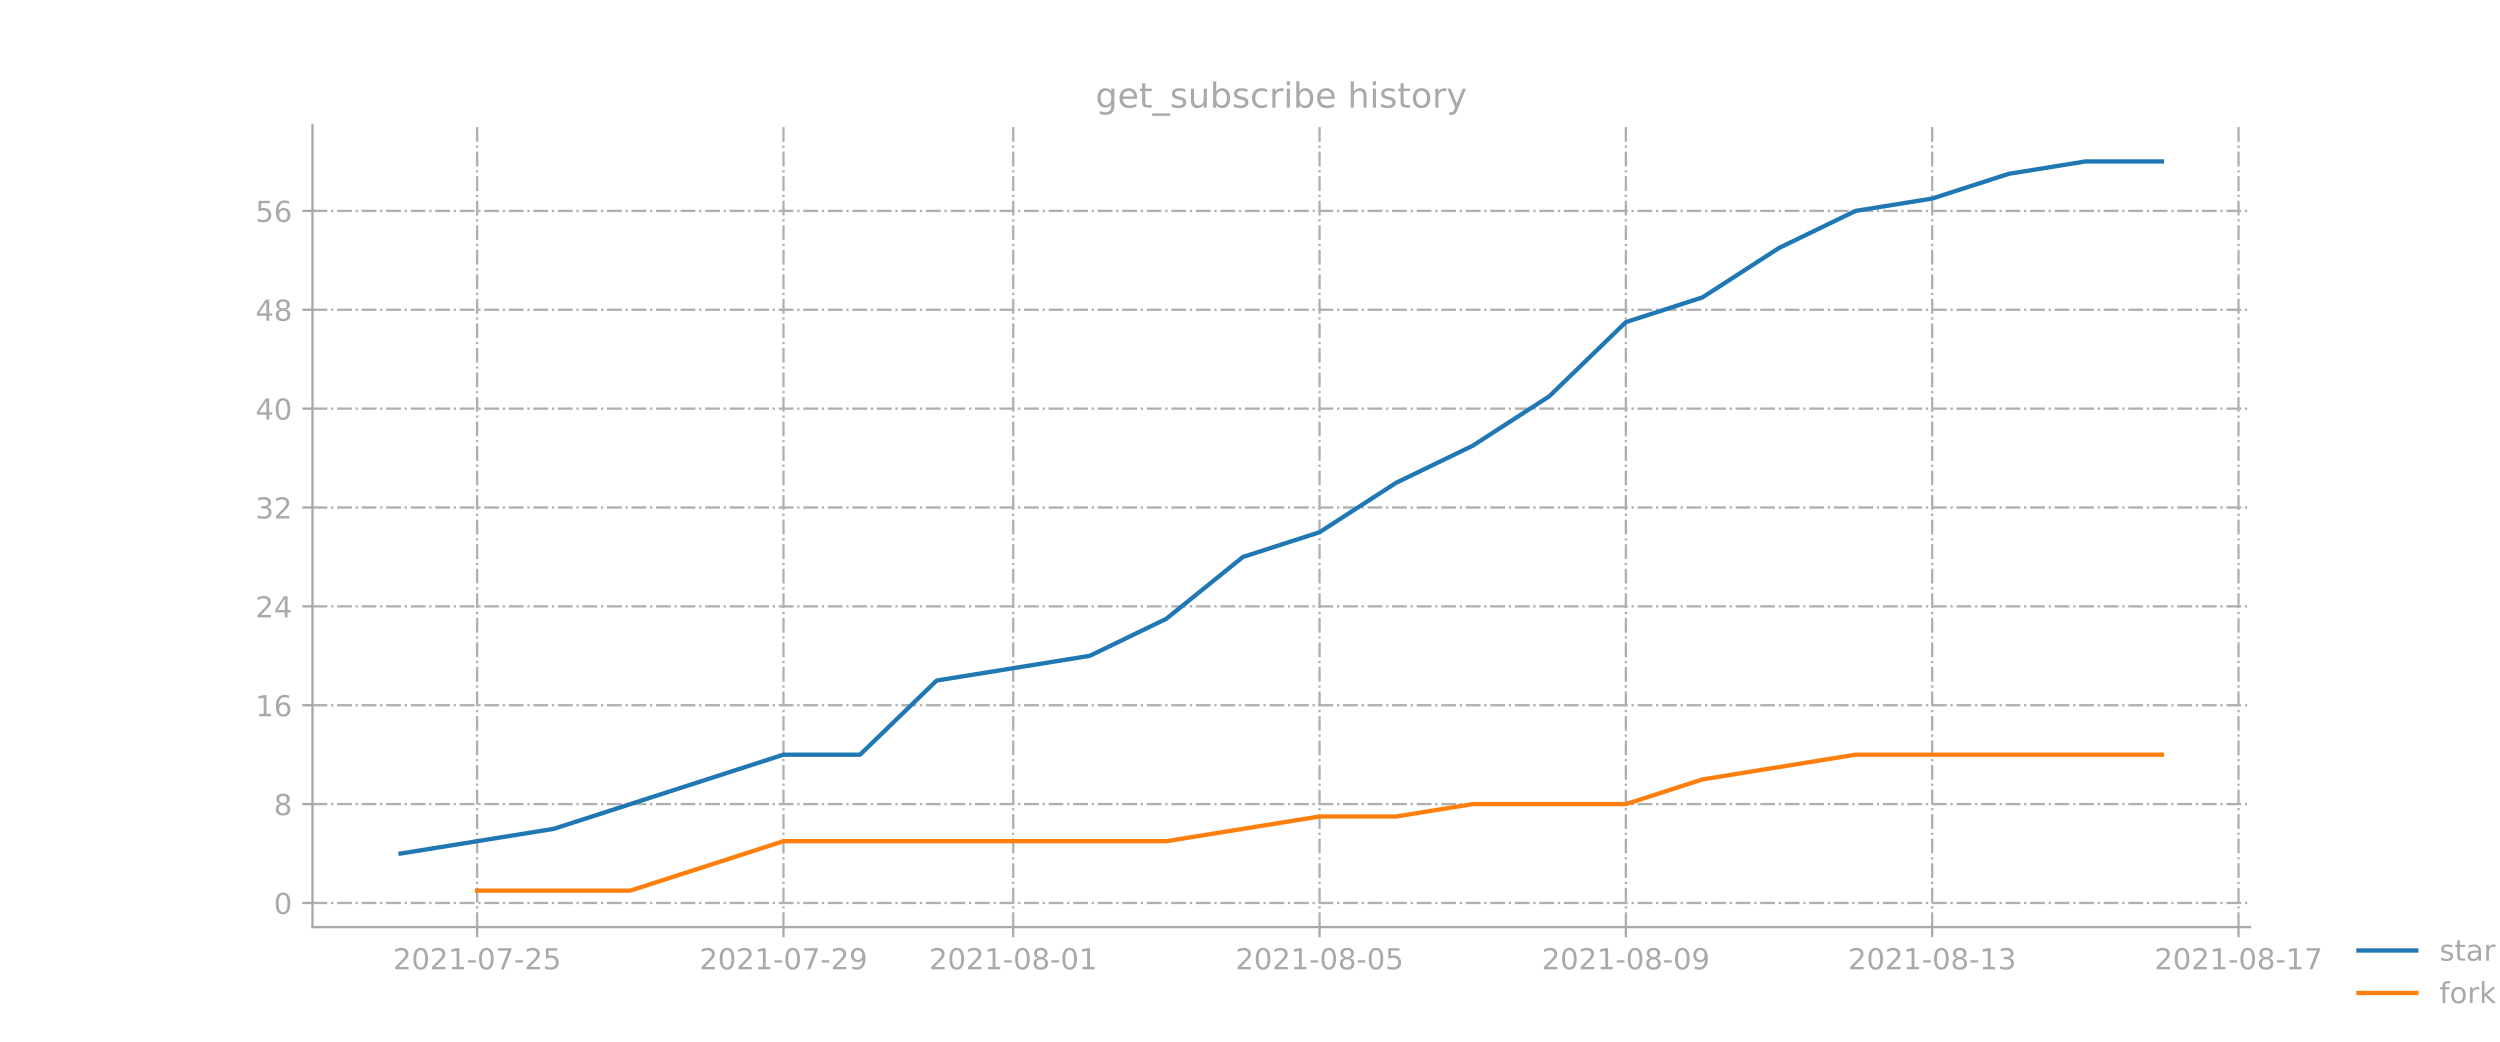
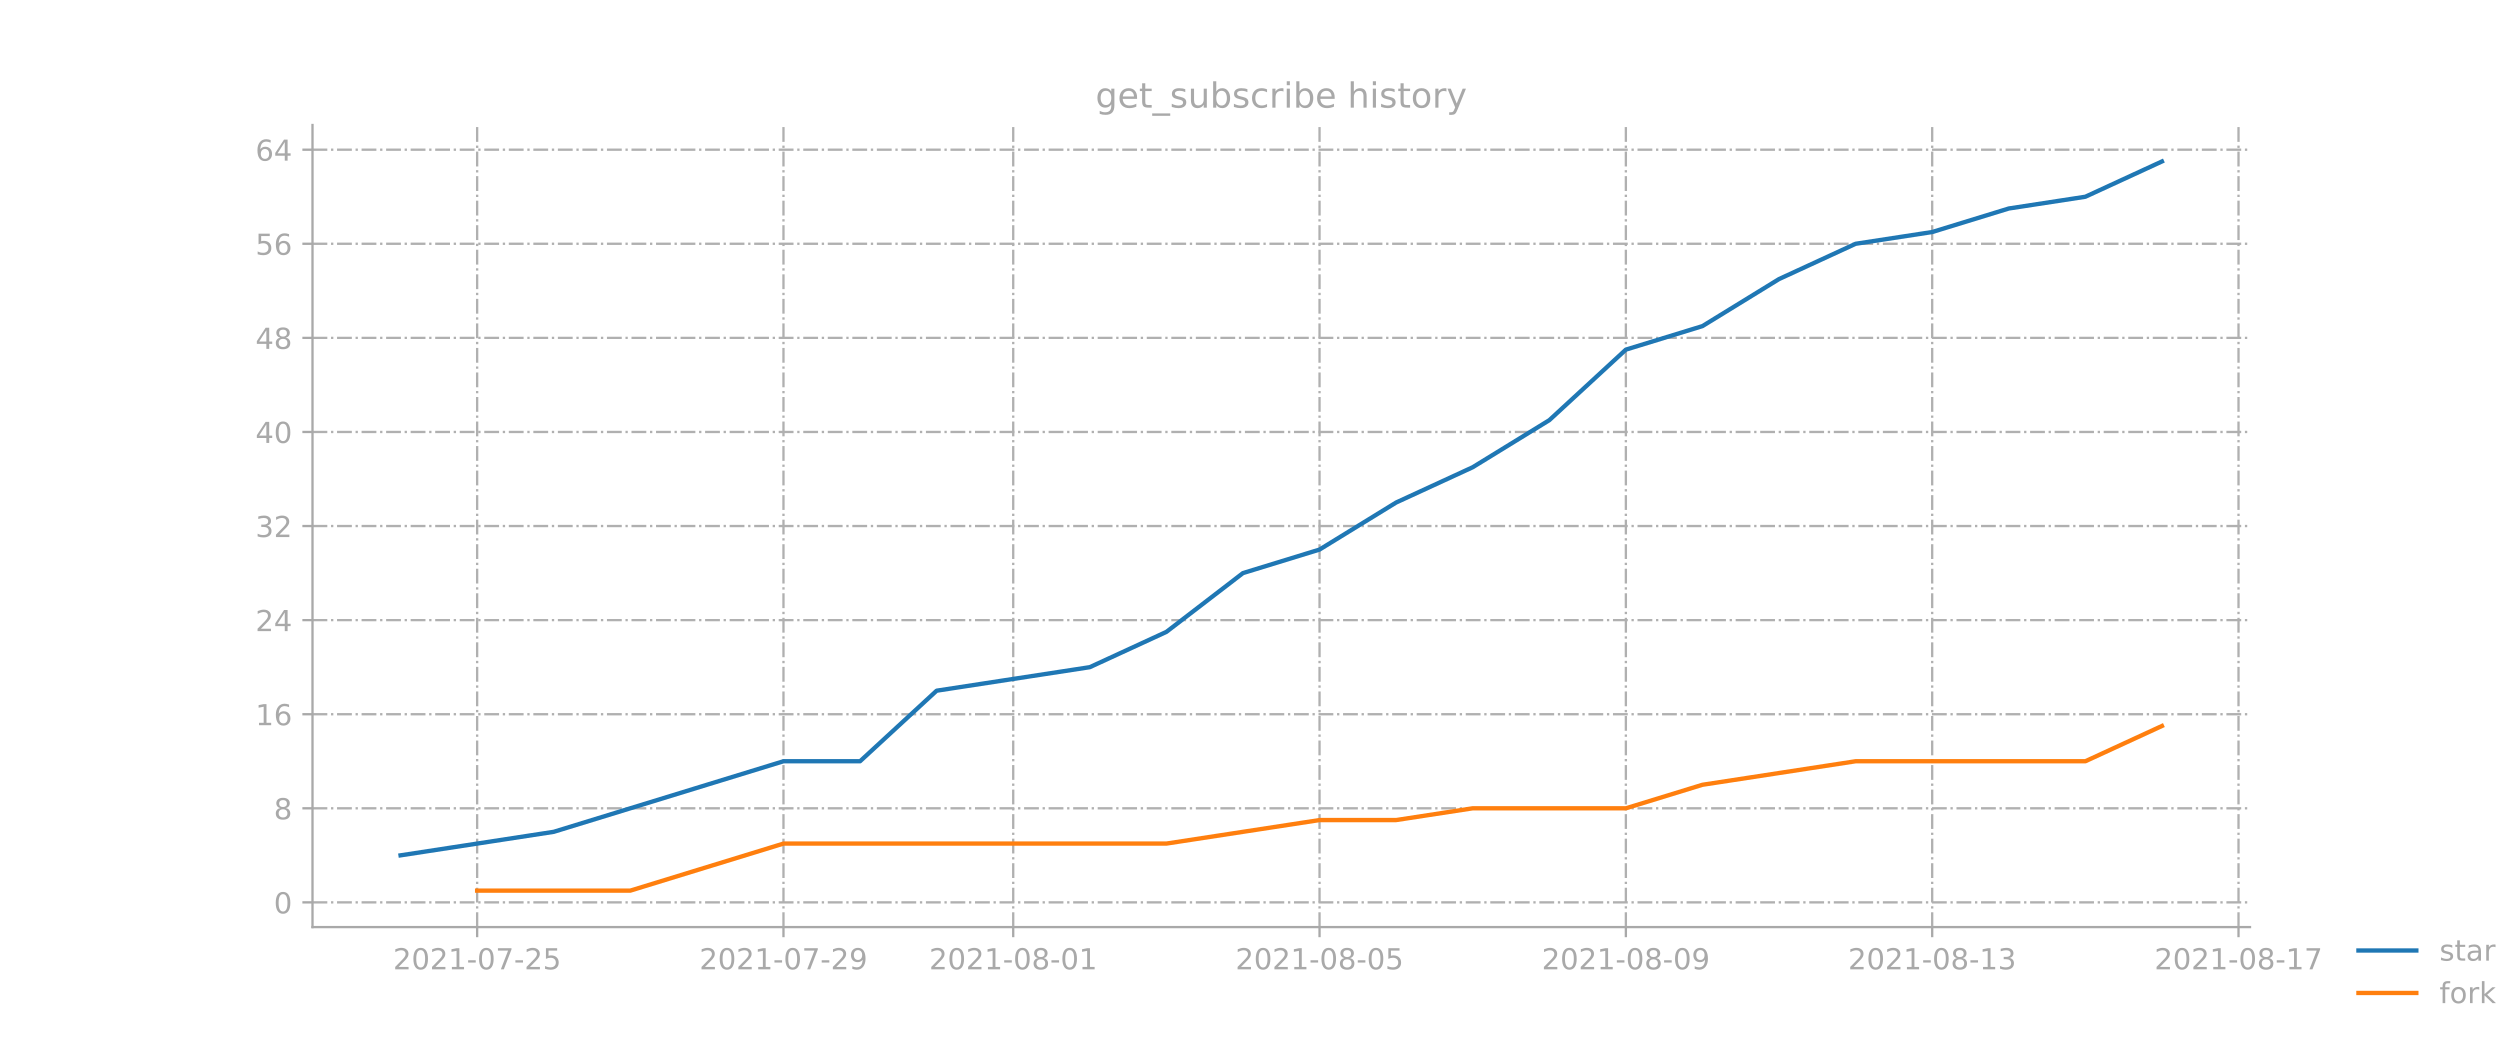
<svg xmlns="http://www.w3.org/2000/svg" xmlns:xlink="http://www.w3.org/1999/xlink" height="360pt" version="1.1" viewBox="0 0 864 360" width="864pt">
  <defs>
    <style type="text/css">*{stroke-linecap:butt;stroke-linejoin:round;}</style>
  </defs>
  <g id="figure_1">
    <g id="patch_1">
      <path d="M 0 360  L 864 360  L 864 0  L 0 0  z " style="fill:none;opacity:0;" />
    </g>
    <g id="axes_1">
      <g id="patch_2">
        <path d="M 108 320.4  L 777.6 320.4  L 777.6 43.2  L 108 43.2  z " style="fill:none;opacity:0;" />
      </g>
      <g id="matplotlib.axis_1">
        <g id="xtick_1">
          <g id="line2d_1">
-             <path clip-path="url(#pa79c4dd6a7)" d="M 164.903 320.4  L 164.903 43.2  " style="fill:none;stroke:#b0b0b0;stroke-dasharray:5.12,1.28,0.8,1.28;stroke-dashoffset:0;stroke-width:0.8;" />
+             <path clip-path="url(#pe5d7fe2339)" d="M 164.903 320.4  L 164.903 43.2  " style="fill:none;stroke:#b0b0b0;stroke-dasharray:5.12,1.28,0.8,1.28;stroke-dashoffset:0;stroke-width:0.8;" />
          </g>
          <g id="line2d_2">
            <defs>
-               <path d="M 0 0  L 0 3.5  " id="md01c7fa34a" style="stroke:#a9a9a9;stroke-width:0.8;" />
+               <path d="M 0 0  L 0 3.5  " id="md3c0aac63c" style="stroke:#a9a9a9;stroke-width:0.8;" />
            </defs>
            <g>
-               <use style="fill:#a9a9a9;stroke:#a9a9a9;stroke-width:0.8;" x="164.903" xlink:href="#md01c7fa34a" y="320.4" />
+               <use style="fill:#a9a9a9;stroke:#a9a9a9;stroke-width:0.8;" x="164.903" xlink:href="#md3c0aac63c" y="320.4" />
            </g>
          </g>
          <g id="text_1">
            <g style="fill:#a9a9a9;" transform="translate(135.845 334.9984)scale(0.1 -0.1)">
              <defs>
                <path d="M 1228 531  L 3431 531  L 3431 0  L 469 0  L 469 531  Q 828 903 1448 1529  Q 2069 2156 2228 2338  Q 2531 2678 2651 2914  Q 2772 3150 2772 3378  Q 2772 3750 2511 3984  Q 2250 4219 1831 4219  Q 1534 4219 1204 4116  Q 875 4013 500 3803  L 500 4441  Q 881 4594 1212 4672  Q 1544 4750 1819 4750  Q 2544 4750 2975 4387  Q 3406 4025 3406 3419  Q 3406 3131 3298 2873  Q 3191 2616 2906 2266  Q 2828 2175 2409 1742  Q 1991 1309 1228 531  z " id="DejaVuSans-32" transform="scale(0.015625)" />
                <path d="M 2034 4250  Q 1547 4250 1301 3770  Q 1056 3291 1056 2328  Q 1056 1369 1301 889  Q 1547 409 2034 409  Q 2525 409 2770 889  Q 3016 1369 3016 2328  Q 3016 3291 2770 3770  Q 2525 4250 2034 4250  z M 2034 4750  Q 2819 4750 3233 4129  Q 3647 3509 3647 2328  Q 3647 1150 3233 529  Q 2819 -91 2034 -91  Q 1250 -91 836 529  Q 422 1150 422 2328  Q 422 3509 836 4129  Q 1250 4750 2034 4750  z " id="DejaVuSans-30" transform="scale(0.015625)" />
                <path d="M 794 531  L 1825 531  L 1825 4091  L 703 3866  L 703 4441  L 1819 4666  L 2450 4666  L 2450 531  L 3481 531  L 3481 0  L 794 0  L 794 531  z " id="DejaVuSans-31" transform="scale(0.015625)" />
                <path d="M 313 2009  L 1997 2009  L 1997 1497  L 313 1497  L 313 2009  z " id="DejaVuSans-2d" transform="scale(0.015625)" />
                <path d="M 525 4666  L 3525 4666  L 3525 4397  L 1831 0  L 1172 0  L 2766 4134  L 525 4134  L 525 4666  z " id="DejaVuSans-37" transform="scale(0.015625)" />
                <path d="M 691 4666  L 3169 4666  L 3169 4134  L 1269 4134  L 1269 2991  Q 1406 3038 1543 3061  Q 1681 3084 1819 3084  Q 2600 3084 3056 2656  Q 3513 2228 3513 1497  Q 3513 744 3044 326  Q 2575 -91 1722 -91  Q 1428 -91 1123 -41  Q 819 9 494 109  L 494 744  Q 775 591 1075 516  Q 1375 441 1709 441  Q 2250 441 2565 725  Q 2881 1009 2881 1497  Q 2881 1984 2565 2268  Q 2250 2553 1709 2553  Q 1456 2553 1204 2497  Q 953 2441 691 2322  L 691 4666  z " id="DejaVuSans-35" transform="scale(0.015625)" />
              </defs>
              <use xlink:href="#DejaVuSans-32" />
              <use x="63.623" xlink:href="#DejaVuSans-30" />
              <use x="127.246" xlink:href="#DejaVuSans-32" />
              <use x="190.869" xlink:href="#DejaVuSans-31" />
              <use x="254.492" xlink:href="#DejaVuSans-2d" />
              <use x="290.576" xlink:href="#DejaVuSans-30" />
              <use x="354.199" xlink:href="#DejaVuSans-37" />
              <use x="417.822" xlink:href="#DejaVuSans-2d" />
              <use x="453.906" xlink:href="#DejaVuSans-32" />
              <use x="517.529" xlink:href="#DejaVuSans-35" />
            </g>
          </g>
        </g>
        <g id="xtick_2">
          <g id="line2d_3">
-             <path clip-path="url(#pa79c4dd6a7)" d="M 270.768 320.4  L 270.768 43.2  " style="fill:none;stroke:#b0b0b0;stroke-dasharray:5.12,1.28,0.8,1.28;stroke-dashoffset:0;stroke-width:0.8;" />
+             <path clip-path="url(#pe5d7fe2339)" d="M 270.768 320.4  L 270.768 43.2  " style="fill:none;stroke:#b0b0b0;stroke-dasharray:5.12,1.28,0.8,1.28;stroke-dashoffset:0;stroke-width:0.8;" />
          </g>
          <g id="line2d_4">
            <g>
-               <use style="fill:#a9a9a9;stroke:#a9a9a9;stroke-width:0.8;" x="270.768" xlink:href="#md01c7fa34a" y="320.4" />
+               <use style="fill:#a9a9a9;stroke:#a9a9a9;stroke-width:0.8;" x="270.768" xlink:href="#md3c0aac63c" y="320.4" />
            </g>
          </g>
          <g id="text_2">
            <g style="fill:#a9a9a9;" transform="translate(241.7106 334.9984)scale(0.1 -0.1)">
              <defs>
                <path d="M 703 97  L 703 672  Q 941 559 1184 500  Q 1428 441 1663 441  Q 2288 441 2617 861  Q 2947 1281 2994 2138  Q 2813 1869 2534 1725  Q 2256 1581 1919 1581  Q 1219 1581 811 2004  Q 403 2428 403 3163  Q 403 3881 828 4315  Q 1253 4750 1959 4750  Q 2769 4750 3195 4129  Q 3622 3509 3622 2328  Q 3622 1225 3098 567  Q 2575 -91 1691 -91  Q 1453 -91 1209 -44  Q 966 3 703 97  z M 1959 2075  Q 2384 2075 2632 2365  Q 2881 2656 2881 3163  Q 2881 3666 2632 3958  Q 2384 4250 1959 4250  Q 1534 4250 1286 3958  Q 1038 3666 1038 3163  Q 1038 2656 1286 2365  Q 1534 2075 1959 2075  z " id="DejaVuSans-39" transform="scale(0.015625)" />
              </defs>
              <use xlink:href="#DejaVuSans-32" />
              <use x="63.623" xlink:href="#DejaVuSans-30" />
              <use x="127.246" xlink:href="#DejaVuSans-32" />
              <use x="190.869" xlink:href="#DejaVuSans-31" />
              <use x="254.492" xlink:href="#DejaVuSans-2d" />
              <use x="290.576" xlink:href="#DejaVuSans-30" />
              <use x="354.199" xlink:href="#DejaVuSans-37" />
              <use x="417.822" xlink:href="#DejaVuSans-2d" />
              <use x="453.906" xlink:href="#DejaVuSans-32" />
              <use x="517.529" xlink:href="#DejaVuSans-39" />
            </g>
          </g>
        </g>
        <g id="xtick_3">
          <g id="line2d_5">
-             <path clip-path="url(#pa79c4dd6a7)" d="M 350.168 320.4  L 350.168 43.2  " style="fill:none;stroke:#b0b0b0;stroke-dasharray:5.12,1.28,0.8,1.28;stroke-dashoffset:0;stroke-width:0.8;" />
+             <path clip-path="url(#pe5d7fe2339)" d="M 350.168 320.4  L 350.168 43.2  " style="fill:none;stroke:#b0b0b0;stroke-dasharray:5.12,1.28,0.8,1.28;stroke-dashoffset:0;stroke-width:0.8;" />
          </g>
          <g id="line2d_6">
            <g>
-               <use style="fill:#a9a9a9;stroke:#a9a9a9;stroke-width:0.8;" x="350.168" xlink:href="#md01c7fa34a" y="320.4" />
+               <use style="fill:#a9a9a9;stroke:#a9a9a9;stroke-width:0.8;" x="350.168" xlink:href="#md3c0aac63c" y="320.4" />
            </g>
          </g>
          <g id="text_3">
            <g style="fill:#a9a9a9;" transform="translate(321.1098 334.9984)scale(0.1 -0.1)">
              <defs>
                <path d="M 2034 2216  Q 1584 2216 1326 1975  Q 1069 1734 1069 1313  Q 1069 891 1326 650  Q 1584 409 2034 409  Q 2484 409 2743 651  Q 3003 894 3003 1313  Q 3003 1734 2745 1975  Q 2488 2216 2034 2216  z M 1403 2484  Q 997 2584 770 2862  Q 544 3141 544 3541  Q 544 4100 942 4425  Q 1341 4750 2034 4750  Q 2731 4750 3128 4425  Q 3525 4100 3525 3541  Q 3525 3141 3298 2862  Q 3072 2584 2669 2484  Q 3125 2378 3379 2068  Q 3634 1759 3634 1313  Q 3634 634 3220 271  Q 2806 -91 2034 -91  Q 1263 -91 848 271  Q 434 634 434 1313  Q 434 1759 690 2068  Q 947 2378 1403 2484  z M 1172 3481  Q 1172 3119 1398 2916  Q 1625 2713 2034 2713  Q 2441 2713 2670 2916  Q 2900 3119 2900 3481  Q 2900 3844 2670 4047  Q 2441 4250 2034 4250  Q 1625 4250 1398 4047  Q 1172 3844 1172 3481  z " id="DejaVuSans-38" transform="scale(0.015625)" />
              </defs>
              <use xlink:href="#DejaVuSans-32" />
              <use x="63.623" xlink:href="#DejaVuSans-30" />
              <use x="127.246" xlink:href="#DejaVuSans-32" />
              <use x="190.869" xlink:href="#DejaVuSans-31" />
              <use x="254.492" xlink:href="#DejaVuSans-2d" />
              <use x="290.576" xlink:href="#DejaVuSans-30" />
              <use x="354.199" xlink:href="#DejaVuSans-38" />
              <use x="417.822" xlink:href="#DejaVuSans-2d" />
              <use x="453.906" xlink:href="#DejaVuSans-30" />
              <use x="517.529" xlink:href="#DejaVuSans-31" />
            </g>
          </g>
        </g>
        <g id="xtick_4">
          <g id="line2d_7">
-             <path clip-path="url(#pa79c4dd6a7)" d="M 456.033 320.4  L 456.033 43.2  " style="fill:none;stroke:#b0b0b0;stroke-dasharray:5.12,1.28,0.8,1.28;stroke-dashoffset:0;stroke-width:0.8;" />
+             <path clip-path="url(#pe5d7fe2339)" d="M 456.033 320.4  L 456.033 43.2  " style="fill:none;stroke:#b0b0b0;stroke-dasharray:5.12,1.28,0.8,1.28;stroke-dashoffset:0;stroke-width:0.8;" />
          </g>
          <g id="line2d_8">
            <g>
-               <use style="fill:#a9a9a9;stroke:#a9a9a9;stroke-width:0.8;" x="456.033" xlink:href="#md01c7fa34a" y="320.4" />
+               <use style="fill:#a9a9a9;stroke:#a9a9a9;stroke-width:0.8;" x="456.033" xlink:href="#md3c0aac63c" y="320.4" />
            </g>
          </g>
          <g id="text_4">
            <g style="fill:#a9a9a9;" transform="translate(426.9754 334.9984)scale(0.1 -0.1)">
              <use xlink:href="#DejaVuSans-32" />
              <use x="63.623" xlink:href="#DejaVuSans-30" />
              <use x="127.246" xlink:href="#DejaVuSans-32" />
              <use x="190.869" xlink:href="#DejaVuSans-31" />
              <use x="254.492" xlink:href="#DejaVuSans-2d" />
              <use x="290.576" xlink:href="#DejaVuSans-30" />
              <use x="354.199" xlink:href="#DejaVuSans-38" />
              <use x="417.822" xlink:href="#DejaVuSans-2d" />
              <use x="453.906" xlink:href="#DejaVuSans-30" />
              <use x="517.529" xlink:href="#DejaVuSans-35" />
            </g>
          </g>
        </g>
        <g id="xtick_5">
          <g id="line2d_9">
-             <path clip-path="url(#pa79c4dd6a7)" d="M 561.899 320.4  L 561.899 43.2  " style="fill:none;stroke:#b0b0b0;stroke-dasharray:5.12,1.28,0.8,1.28;stroke-dashoffset:0;stroke-width:0.8;" />
+             <path clip-path="url(#pe5d7fe2339)" d="M 561.899 320.4  L 561.899 43.2  " style="fill:none;stroke:#b0b0b0;stroke-dasharray:5.12,1.28,0.8,1.28;stroke-dashoffset:0;stroke-width:0.8;" />
          </g>
          <g id="line2d_10">
            <g>
-               <use style="fill:#a9a9a9;stroke:#a9a9a9;stroke-width:0.8;" x="561.899" xlink:href="#md01c7fa34a" y="320.4" />
+               <use style="fill:#a9a9a9;stroke:#a9a9a9;stroke-width:0.8;" x="561.899" xlink:href="#md3c0aac63c" y="320.4" />
            </g>
          </g>
          <g id="text_5">
            <g style="fill:#a9a9a9;" transform="translate(532.841 334.9984)scale(0.1 -0.1)">
              <use xlink:href="#DejaVuSans-32" />
              <use x="63.623" xlink:href="#DejaVuSans-30" />
              <use x="127.246" xlink:href="#DejaVuSans-32" />
              <use x="190.869" xlink:href="#DejaVuSans-31" />
              <use x="254.492" xlink:href="#DejaVuSans-2d" />
              <use x="290.576" xlink:href="#DejaVuSans-30" />
              <use x="354.199" xlink:href="#DejaVuSans-38" />
              <use x="417.822" xlink:href="#DejaVuSans-2d" />
              <use x="453.906" xlink:href="#DejaVuSans-30" />
              <use x="517.529" xlink:href="#DejaVuSans-39" />
            </g>
          </g>
        </g>
        <g id="xtick_6">
          <g id="line2d_11">
-             <path clip-path="url(#pa79c4dd6a7)" d="M 667.764 320.4  L 667.764 43.2  " style="fill:none;stroke:#b0b0b0;stroke-dasharray:5.12,1.28,0.8,1.28;stroke-dashoffset:0;stroke-width:0.8;" />
+             <path clip-path="url(#pe5d7fe2339)" d="M 667.764 320.4  L 667.764 43.2  " style="fill:none;stroke:#b0b0b0;stroke-dasharray:5.12,1.28,0.8,1.28;stroke-dashoffset:0;stroke-width:0.8;" />
          </g>
          <g id="line2d_12">
            <g>
-               <use style="fill:#a9a9a9;stroke:#a9a9a9;stroke-width:0.8;" x="667.764" xlink:href="#md01c7fa34a" y="320.4" />
+               <use style="fill:#a9a9a9;stroke:#a9a9a9;stroke-width:0.8;" x="667.764" xlink:href="#md3c0aac63c" y="320.4" />
            </g>
          </g>
          <g id="text_6">
            <g style="fill:#a9a9a9;" transform="translate(638.7066 334.9984)scale(0.1 -0.1)">
              <defs>
                <path d="M 2597 2516  Q 3050 2419 3304 2112  Q 3559 1806 3559 1356  Q 3559 666 3084 287  Q 2609 -91 1734 -91  Q 1441 -91 1130 -33  Q 819 25 488 141  L 488 750  Q 750 597 1062 519  Q 1375 441 1716 441  Q 2309 441 2620 675  Q 2931 909 2931 1356  Q 2931 1769 2642 2001  Q 2353 2234 1838 2234  L 1294 2234  L 1294 2753  L 1863 2753  Q 2328 2753 2575 2939  Q 2822 3125 2822 3475  Q 2822 3834 2567 4026  Q 2313 4219 1838 4219  Q 1578 4219 1281 4162  Q 984 4106 628 3988  L 628 4550  Q 988 4650 1302 4700  Q 1616 4750 1894 4750  Q 2613 4750 3031 4423  Q 3450 4097 3450 3541  Q 3450 3153 3228 2886  Q 3006 2619 2597 2516  z " id="DejaVuSans-33" transform="scale(0.015625)" />
              </defs>
              <use xlink:href="#DejaVuSans-32" />
              <use x="63.623" xlink:href="#DejaVuSans-30" />
              <use x="127.246" xlink:href="#DejaVuSans-32" />
              <use x="190.869" xlink:href="#DejaVuSans-31" />
              <use x="254.492" xlink:href="#DejaVuSans-2d" />
              <use x="290.576" xlink:href="#DejaVuSans-30" />
              <use x="354.199" xlink:href="#DejaVuSans-38" />
              <use x="417.822" xlink:href="#DejaVuSans-2d" />
              <use x="453.906" xlink:href="#DejaVuSans-31" />
              <use x="517.529" xlink:href="#DejaVuSans-33" />
            </g>
          </g>
        </g>
        <g id="xtick_7">
          <g id="line2d_13">
-             <path clip-path="url(#pa79c4dd6a7)" d="M 773.63 320.4  L 773.63 43.2  " style="fill:none;stroke:#b0b0b0;stroke-dasharray:5.12,1.28,0.8,1.28;stroke-dashoffset:0;stroke-width:0.8;" />
+             <path clip-path="url(#pe5d7fe2339)" d="M 773.63 320.4  L 773.63 43.2  " style="fill:none;stroke:#b0b0b0;stroke-dasharray:5.12,1.28,0.8,1.28;stroke-dashoffset:0;stroke-width:0.8;" />
          </g>
          <g id="line2d_14">
            <g>
-               <use style="fill:#a9a9a9;stroke:#a9a9a9;stroke-width:0.8;" x="773.63" xlink:href="#md01c7fa34a" y="320.4" />
+               <use style="fill:#a9a9a9;stroke:#a9a9a9;stroke-width:0.8;" x="773.63" xlink:href="#md3c0aac63c" y="320.4" />
            </g>
          </g>
          <g id="text_7">
            <g style="fill:#a9a9a9;" transform="translate(744.5722 334.9984)scale(0.1 -0.1)">
              <use xlink:href="#DejaVuSans-32" />
              <use x="63.623" xlink:href="#DejaVuSans-30" />
              <use x="127.246" xlink:href="#DejaVuSans-32" />
              <use x="190.869" xlink:href="#DejaVuSans-31" />
              <use x="254.492" xlink:href="#DejaVuSans-2d" />
              <use x="290.576" xlink:href="#DejaVuSans-30" />
              <use x="354.199" xlink:href="#DejaVuSans-38" />
              <use x="417.822" xlink:href="#DejaVuSans-2d" />
              <use x="453.906" xlink:href="#DejaVuSans-31" />
              <use x="517.529" xlink:href="#DejaVuSans-37" />
            </g>
          </g>
        </g>
      </g>
      <g id="matplotlib.axis_2">
        <g id="ytick_1">
          <g id="line2d_15">
-             <path clip-path="url(#pa79c4dd6a7)" d="M 108 312.071  L 777.6 312.071  " style="fill:none;stroke:#b0b0b0;stroke-dasharray:5.12,1.28,0.8,1.28;stroke-dashoffset:0;stroke-width:0.8;" />
+             <path clip-path="url(#pe5d7fe2339)" d="M 108 311.865  L 777.6 311.865  " style="fill:none;stroke:#b0b0b0;stroke-dasharray:5.12,1.28,0.8,1.28;stroke-dashoffset:0;stroke-width:0.8;" />
          </g>
          <g id="line2d_16">
            <defs>
-               <path d="M 0 0  L -3.5 0  " id="ma664d4d076" style="stroke:#a9a9a9;stroke-width:0.8;" />
+               <path d="M 0 0  L -3.5 0  " id="m88fec91948" style="stroke:#a9a9a9;stroke-width:0.8;" />
            </defs>
            <g>
-               <use style="fill:#a9a9a9;stroke:#a9a9a9;stroke-width:0.8;" x="108" xlink:href="#ma664d4d076" y="312.071" />
+               <use style="fill:#a9a9a9;stroke:#a9a9a9;stroke-width:0.8;" x="108" xlink:href="#m88fec91948" y="311.865" />
            </g>
          </g>
          <g id="text_8">
-             <g style="fill:#a9a9a9;" transform="translate(94.6375 315.8704)scale(0.1 -0.1)">
+             <g style="fill:#a9a9a9;" transform="translate(94.6375 315.6637)scale(0.1 -0.1)">
              <use xlink:href="#DejaVuSans-30" />
            </g>
          </g>
        </g>
        <g id="ytick_2">
          <g id="line2d_17">
-             <path clip-path="url(#pa79c4dd6a7)" d="M 108 277.902  L 777.6 277.902  " style="fill:none;stroke:#b0b0b0;stroke-dasharray:5.12,1.28,0.8,1.28;stroke-dashoffset:0;stroke-width:0.8;" />
+             <path clip-path="url(#pe5d7fe2339)" d="M 108 279.348  L 777.6 279.348  " style="fill:none;stroke:#b0b0b0;stroke-dasharray:5.12,1.28,0.8,1.28;stroke-dashoffset:0;stroke-width:0.8;" />
          </g>
          <g id="line2d_18">
            <g>
-               <use style="fill:#a9a9a9;stroke:#a9a9a9;stroke-width:0.8;" x="108" xlink:href="#ma664d4d076" y="277.902" />
+               <use style="fill:#a9a9a9;stroke:#a9a9a9;stroke-width:0.8;" x="108" xlink:href="#m88fec91948" y="279.348" />
            </g>
          </g>
          <g id="text_9">
-             <g style="fill:#a9a9a9;" transform="translate(94.6375 281.7009)scale(0.1 -0.1)">
+             <g style="fill:#a9a9a9;" transform="translate(94.6375 283.1476)scale(0.1 -0.1)">
              <use xlink:href="#DejaVuSans-38" />
            </g>
          </g>
        </g>
        <g id="ytick_3">
          <g id="line2d_19">
-             <path clip-path="url(#pa79c4dd6a7)" d="M 108 243.732  L 777.6 243.732  " style="fill:none;stroke:#b0b0b0;stroke-dasharray:5.12,1.28,0.8,1.28;stroke-dashoffset:0;stroke-width:0.8;" />
+             <path clip-path="url(#pe5d7fe2339)" d="M 108 246.832  L 777.6 246.832  " style="fill:none;stroke:#b0b0b0;stroke-dasharray:5.12,1.28,0.8,1.28;stroke-dashoffset:0;stroke-width:0.8;" />
          </g>
          <g id="line2d_20">
            <g>
-               <use style="fill:#a9a9a9;stroke:#a9a9a9;stroke-width:0.8;" x="108" xlink:href="#ma664d4d076" y="243.732" />
+               <use style="fill:#a9a9a9;stroke:#a9a9a9;stroke-width:0.8;" x="108" xlink:href="#m88fec91948" y="246.832" />
            </g>
          </g>
          <g id="text_10">
-             <g style="fill:#a9a9a9;" transform="translate(88.275 247.5314)scale(0.1 -0.1)">
+             <g style="fill:#a9a9a9;" transform="translate(88.275 250.6315)scale(0.1 -0.1)">
              <defs>
                <path d="M 2113 2584  Q 1688 2584 1439 2293  Q 1191 2003 1191 1497  Q 1191 994 1439 701  Q 1688 409 2113 409  Q 2538 409 2786 701  Q 3034 994 3034 1497  Q 3034 2003 2786 2293  Q 2538 2584 2113 2584  z M 3366 4563  L 3366 3988  Q 3128 4100 2886 4159  Q 2644 4219 2406 4219  Q 1781 4219 1451 3797  Q 1122 3375 1075 2522  Q 1259 2794 1537 2939  Q 1816 3084 2150 3084  Q 2853 3084 3261 2657  Q 3669 2231 3669 1497  Q 3669 778 3244 343  Q 2819 -91 2113 -91  Q 1303 -91 875 529  Q 447 1150 447 2328  Q 447 3434 972 4092  Q 1497 4750 2381 4750  Q 2619 4750 2861 4703  Q 3103 4656 3366 4563  z " id="DejaVuSans-36" transform="scale(0.015625)" />
              </defs>
              <use xlink:href="#DejaVuSans-31" />
              <use x="63.623" xlink:href="#DejaVuSans-36" />
            </g>
          </g>
        </g>
        <g id="ytick_4">
          <g id="line2d_21">
-             <path clip-path="url(#pa79c4dd6a7)" d="M 108 209.563  L 777.6 209.563  " style="fill:none;stroke:#b0b0b0;stroke-dasharray:5.12,1.28,0.8,1.28;stroke-dashoffset:0;stroke-width:0.8;" />
+             <path clip-path="url(#pe5d7fe2339)" d="M 108 214.316  L 777.6 214.316  " style="fill:none;stroke:#b0b0b0;stroke-dasharray:5.12,1.28,0.8,1.28;stroke-dashoffset:0;stroke-width:0.8;" />
          </g>
          <g id="line2d_22">
            <g>
-               <use style="fill:#a9a9a9;stroke:#a9a9a9;stroke-width:0.8;" x="108" xlink:href="#ma664d4d076" y="209.563" />
+               <use style="fill:#a9a9a9;stroke:#a9a9a9;stroke-width:0.8;" x="108" xlink:href="#m88fec91948" y="214.316" />
            </g>
          </g>
          <g id="text_11">
-             <g style="fill:#a9a9a9;" transform="translate(88.275 213.3619)scale(0.1 -0.1)">
+             <g style="fill:#a9a9a9;" transform="translate(88.275 218.1153)scale(0.1 -0.1)">
              <defs>
                <path d="M 2419 4116  L 825 1625  L 2419 1625  L 2419 4116  z M 2253 4666  L 3047 4666  L 3047 1625  L 3713 1625  L 3713 1100  L 3047 1100  L 3047 0  L 2419 0  L 2419 1100  L 313 1100  L 313 1709  L 2253 4666  z " id="DejaVuSans-34" transform="scale(0.015625)" />
              </defs>
              <use xlink:href="#DejaVuSans-32" />
              <use x="63.623" xlink:href="#DejaVuSans-34" />
            </g>
          </g>
        </g>
        <g id="ytick_5">
          <g id="line2d_23">
-             <path clip-path="url(#pa79c4dd6a7)" d="M 108 175.393  L 777.6 175.393  " style="fill:none;stroke:#b0b0b0;stroke-dasharray:5.12,1.28,0.8,1.28;stroke-dashoffset:0;stroke-width:0.8;" />
+             <path clip-path="url(#pe5d7fe2339)" d="M 108 181.8  L 777.6 181.8  " style="fill:none;stroke:#b0b0b0;stroke-dasharray:5.12,1.28,0.8,1.28;stroke-dashoffset:0;stroke-width:0.8;" />
          </g>
          <g id="line2d_24">
            <g>
-               <use style="fill:#a9a9a9;stroke:#a9a9a9;stroke-width:0.8;" x="108" xlink:href="#ma664d4d076" y="175.393" />
+               <use style="fill:#a9a9a9;stroke:#a9a9a9;stroke-width:0.8;" x="108" xlink:href="#m88fec91948" y="181.8" />
            </g>
          </g>
          <g id="text_12">
-             <g style="fill:#a9a9a9;" transform="translate(88.275 179.1924)scale(0.1 -0.1)">
+             <g style="fill:#a9a9a9;" transform="translate(88.275 185.5992)scale(0.1 -0.1)">
              <use xlink:href="#DejaVuSans-33" />
              <use x="63.623" xlink:href="#DejaVuSans-32" />
            </g>
          </g>
        </g>
        <g id="ytick_6">
          <g id="line2d_25">
-             <path clip-path="url(#pa79c4dd6a7)" d="M 108 141.224  L 777.6 141.224  " style="fill:none;stroke:#b0b0b0;stroke-dasharray:5.12,1.28,0.8,1.28;stroke-dashoffset:0;stroke-width:0.8;" />
+             <path clip-path="url(#pe5d7fe2339)" d="M 108 149.284  L 777.6 149.284  " style="fill:none;stroke:#b0b0b0;stroke-dasharray:5.12,1.28,0.8,1.28;stroke-dashoffset:0;stroke-width:0.8;" />
          </g>
          <g id="line2d_26">
            <g>
-               <use style="fill:#a9a9a9;stroke:#a9a9a9;stroke-width:0.8;" x="108" xlink:href="#ma664d4d076" y="141.224" />
+               <use style="fill:#a9a9a9;stroke:#a9a9a9;stroke-width:0.8;" x="108" xlink:href="#m88fec91948" y="149.284" />
            </g>
          </g>
          <g id="text_13">
-             <g style="fill:#a9a9a9;" transform="translate(88.275 145.0229)scale(0.1 -0.1)">
+             <g style="fill:#a9a9a9;" transform="translate(88.275 153.0831)scale(0.1 -0.1)">
              <use xlink:href="#DejaVuSans-34" />
              <use x="63.623" xlink:href="#DejaVuSans-30" />
            </g>
          </g>
        </g>
        <g id="ytick_7">
          <g id="line2d_27">
-             <path clip-path="url(#pa79c4dd6a7)" d="M 108 107.054  L 777.6 107.054  " style="fill:none;stroke:#b0b0b0;stroke-dasharray:5.12,1.28,0.8,1.28;stroke-dashoffset:0;stroke-width:0.8;" />
+             <path clip-path="url(#pe5d7fe2339)" d="M 108 116.768  L 777.6 116.768  " style="fill:none;stroke:#b0b0b0;stroke-dasharray:5.12,1.28,0.8,1.28;stroke-dashoffset:0;stroke-width:0.8;" />
          </g>
          <g id="line2d_28">
            <g>
-               <use style="fill:#a9a9a9;stroke:#a9a9a9;stroke-width:0.8;" x="108" xlink:href="#ma664d4d076" y="107.054" />
+               <use style="fill:#a9a9a9;stroke:#a9a9a9;stroke-width:0.8;" x="108" xlink:href="#m88fec91948" y="116.768" />
            </g>
          </g>
          <g id="text_14">
-             <g style="fill:#a9a9a9;" transform="translate(88.275 110.8535)scale(0.1 -0.1)">
+             <g style="fill:#a9a9a9;" transform="translate(88.275 120.567)scale(0.1 -0.1)">
              <use xlink:href="#DejaVuSans-34" />
              <use x="63.623" xlink:href="#DejaVuSans-38" />
            </g>
          </g>
        </g>
        <g id="ytick_8">
          <g id="line2d_29">
-             <path clip-path="url(#pa79c4dd6a7)" d="M 108 72.885  L 777.6 72.885  " style="fill:none;stroke:#b0b0b0;stroke-dasharray:5.12,1.28,0.8,1.28;stroke-dashoffset:0;stroke-width:0.8;" />
+             <path clip-path="url(#pe5d7fe2339)" d="M 108 84.252  L 777.6 84.252  " style="fill:none;stroke:#b0b0b0;stroke-dasharray:5.12,1.28,0.8,1.28;stroke-dashoffset:0;stroke-width:0.8;" />
          </g>
          <g id="line2d_30">
            <g>
-               <use style="fill:#a9a9a9;stroke:#a9a9a9;stroke-width:0.8;" x="108" xlink:href="#ma664d4d076" y="72.885" />
+               <use style="fill:#a9a9a9;stroke:#a9a9a9;stroke-width:0.8;" x="108" xlink:href="#m88fec91948" y="84.252" />
            </g>
          </g>
          <g id="text_15">
-             <g style="fill:#a9a9a9;" transform="translate(88.275 76.68397)scale(0.1 -0.1)">
+             <g style="fill:#a9a9a9;" transform="translate(88.275 88.05083)scale(0.1 -0.1)">
              <use xlink:href="#DejaVuSans-35" />
              <use x="63.623" xlink:href="#DejaVuSans-36" />
            </g>
          </g>
        </g>
-       </g>
-       <g id="line2d_31">
-         <path clip-path="url(#pa79c4dd6a7)" d="M 138.436 294.986  L 164.903 290.715  L 191.369 286.444  L 217.836 277.902  L 244.302 269.359  L 270.768 260.817  L 297.235 260.817  L 323.701 235.19  L 350.168 230.919  L 376.634 226.647  L 403.1 213.834  L 429.567 192.478  L 456.033 183.936  L 482.5 166.851  L 508.966 154.037  L 535.432 136.953  L 561.899 111.325  L 588.365 102.783  L 614.832 85.698  L 641.298 72.885  L 667.764 68.614  L 694.231 60.071  L 720.697 55.8  L 747.164 55.8  " style="fill:none;stroke:#1f77b4;stroke-linecap:square;stroke-width:1.5;" />
-       </g>
-       <g id="line2d_32">
-         <path clip-path="url(#pa79c4dd6a7)" d="M 164.903 307.8  L 191.369 307.8  L 217.836 307.8  L 244.302 299.258  L 270.768 290.715  L 297.235 290.715  L 323.701 290.715  L 350.168 290.715  L 376.634 290.715  L 403.1 290.715  L 429.567 286.444  L 456.033 282.173  L 482.5 282.173  L 508.966 277.902  L 535.432 277.902  L 561.899 277.902  L 588.365 269.359  L 614.832 265.088  L 641.298 260.817  L 667.764 260.817  L 694.231 260.817  L 720.697 260.817  L 747.164 260.817  " style="fill:none;stroke:#ff7f0e;stroke-linecap:square;stroke-width:1.5;" />
+         <g id="ytick_9">
+           <g id="line2d_31">
+             <path clip-path="url(#pe5d7fe2339)" d="M 108 51.735  L 777.6 51.735  " style="fill:none;stroke:#b0b0b0;stroke-dasharray:5.12,1.28,0.8,1.28;stroke-dashoffset:0;stroke-width:0.8;" />
+           </g>
+           <g id="line2d_32">
+             <g>
+               <use style="fill:#a9a9a9;stroke:#a9a9a9;stroke-width:0.8;" x="108" xlink:href="#m88fec91948" y="51.735" />
+             </g>
+           </g>
+           <g id="text_16">
+             <g style="fill:#a9a9a9;" transform="translate(88.275 55.5347)scale(0.1 -0.1)">
+               <use xlink:href="#DejaVuSans-36" />
+               <use x="63.623" xlink:href="#DejaVuSans-34" />
+             </g>
+           </g>
+         </g>
+       </g>
+       <g id="line2d_33">
+         <path clip-path="url(#pe5d7fe2339)" d="M 138.436 295.606  L 164.903 291.542  L 191.369 287.477  L 217.836 279.348  L 244.302 271.219  L 270.768 263.09  L 297.235 263.09  L 323.701 238.703  L 350.168 234.639  L 376.634 230.574  L 403.1 218.381  L 429.567 198.058  L 456.033 189.929  L 482.5 173.671  L 508.966 161.477  L 535.432 145.219  L 561.899 120.832  L 588.365 112.703  L 614.832 96.445  L 641.298 84.252  L 667.764 80.187  L 694.231 72.058  L 720.697 67.994  L 747.164 55.8  " style="fill:none;stroke:#1f77b4;stroke-linecap:square;stroke-width:1.5;" />
+       </g>
+       <g id="line2d_34">
+         <path clip-path="url(#pe5d7fe2339)" d="M 164.903 307.8  L 191.369 307.8  L 217.836 307.8  L 244.302 299.671  L 270.768 291.542  L 297.235 291.542  L 323.701 291.542  L 350.168 291.542  L 376.634 291.542  L 403.1 291.542  L 429.567 287.477  L 456.033 283.413  L 482.5 283.413  L 508.966 279.348  L 535.432 279.348  L 561.899 279.348  L 588.365 271.219  L 614.832 267.155  L 641.298 263.09  L 667.764 263.09  L 694.231 263.09  L 720.697 263.09  L 747.164 250.897  " style="fill:none;stroke:#ff7f0e;stroke-linecap:square;stroke-width:1.5;" />
      </g>
      <g id="patch_3">
        <path d="M 108 320.4  L 108 43.2  " style="fill:none;stroke:#a9a9a9;stroke-linecap:square;stroke-linejoin:miter;stroke-width:0.8;" />
      </g>
      <g id="patch_4">
        <path d="M 777.6 320.4  L 777.6 43.2  " style="fill:none;" />
      </g>
      <g id="patch_5">
        <path d="M 108 320.4  L 777.6 320.4  " style="fill:none;stroke:#a9a9a9;stroke-linecap:square;stroke-linejoin:miter;stroke-width:0.8;" />
      </g>
      <g id="patch_6">
        <path d="M 108 43.2  L 777.6 43.2  " style="fill:none;" />
      </g>
-       <g id="text_16">
+       <g id="text_17">
        <g style="fill:#a9a9a9;" transform="translate(378.6075 37.2)scale(0.12 -0.12)">
          <defs>
            <path d="M 2906 1791  Q 2906 2416 2648 2759  Q 2391 3103 1925 3103  Q 1463 3103 1205 2759  Q 947 2416 947 1791  Q 947 1169 1205 825  Q 1463 481 1925 481  Q 2391 481 2648 825  Q 2906 1169 2906 1791  z M 3481 434  Q 3481 -459 3084 -895  Q 2688 -1331 1869 -1331  Q 1566 -1331 1297 -1286  Q 1028 -1241 775 -1147  L 775 -588  Q 1028 -725 1275 -790  Q 1522 -856 1778 -856  Q 2344 -856 2625 -561  Q 2906 -266 2906 331  L 2906 616  Q 2728 306 2450 153  Q 2172 0 1784 0  Q 1141 0 747 490  Q 353 981 353 1791  Q 353 2603 747 3093  Q 1141 3584 1784 3584  Q 2172 3584 2450 3431  Q 2728 3278 2906 2969  L 2906 3500  L 3481 3500  L 3481 434  z " id="DejaVuSans-67" transform="scale(0.015625)" />
            <path d="M 3597 1894  L 3597 1613  L 953 1613  Q 991 1019 1311 708  Q 1631 397 2203 397  Q 2534 397 2845 478  Q 3156 559 3463 722  L 3463 178  Q 3153 47 2828 -22  Q 2503 -91 2169 -91  Q 1331 -91 842 396  Q 353 884 353 1716  Q 353 2575 817 3079  Q 1281 3584 2069 3584  Q 2775 3584 3186 3129  Q 3597 2675 3597 1894  z M 3022 2063  Q 3016 2534 2758 2815  Q 2500 3097 2075 3097  Q 1594 3097 1305 2825  Q 1016 2553 972 2059  L 3022 2063  z " id="DejaVuSans-65" transform="scale(0.015625)" />
            <path d="M 1172 4494  L 1172 3500  L 2356 3500  L 2356 3053  L 1172 3053  L 1172 1153  Q 1172 725 1289 603  Q 1406 481 1766 481  L 2356 481  L 2356 0  L 1766 0  Q 1100 0 847 248  Q 594 497 594 1153  L 594 3053  L 172 3053  L 172 3500  L 594 3500  L 594 4494  L 1172 4494  z " id="DejaVuSans-74" transform="scale(0.015625)" />
            <path d="M 3263 -1063  L 3263 -1509  L -63 -1509  L -63 -1063  L 3263 -1063  z " id="DejaVuSans-5f" transform="scale(0.015625)" />
            <path d="M 2834 3397  L 2834 2853  Q 2591 2978 2328 3040  Q 2066 3103 1784 3103  Q 1356 3103 1142 2972  Q 928 2841 928 2578  Q 928 2378 1081 2264  Q 1234 2150 1697 2047  L 1894 2003  Q 2506 1872 2764 1633  Q 3022 1394 3022 966  Q 3022 478 2636 193  Q 2250 -91 1575 -91  Q 1294 -91 989 -36  Q 684 19 347 128  L 347 722  Q 666 556 975 473  Q 1284 391 1588 391  Q 1994 391 2212 530  Q 2431 669 2431 922  Q 2431 1156 2273 1281  Q 2116 1406 1581 1522  L 1381 1569  Q 847 1681 609 1914  Q 372 2147 372 2553  Q 372 3047 722 3315  Q 1072 3584 1716 3584  Q 2034 3584 2315 3537  Q 2597 3491 2834 3397  z " id="DejaVuSans-73" transform="scale(0.015625)" />
            <path d="M 544 1381  L 544 3500  L 1119 3500  L 1119 1403  Q 1119 906 1312 657  Q 1506 409 1894 409  Q 2359 409 2629 706  Q 2900 1003 2900 1516  L 2900 3500  L 3475 3500  L 3475 0  L 2900 0  L 2900 538  Q 2691 219 2414 64  Q 2138 -91 1772 -91  Q 1169 -91 856 284  Q 544 659 544 1381  z M 1991 3584  L 1991 3584  z " id="DejaVuSans-75" transform="scale(0.015625)" />
            <path d="M 3116 1747  Q 3116 2381 2855 2742  Q 2594 3103 2138 3103  Q 1681 3103 1420 2742  Q 1159 2381 1159 1747  Q 1159 1113 1420 752  Q 1681 391 2138 391  Q 2594 391 2855 752  Q 3116 1113 3116 1747  z M 1159 2969  Q 1341 3281 1617 3432  Q 1894 3584 2278 3584  Q 2916 3584 3314 3078  Q 3713 2572 3713 1747  Q 3713 922 3314 415  Q 2916 -91 2278 -91  Q 1894 -91 1617 61  Q 1341 213 1159 525  L 1159 0  L 581 0  L 581 4863  L 1159 4863  L 1159 2969  z " id="DejaVuSans-62" transform="scale(0.015625)" />
            <path d="M 3122 3366  L 3122 2828  Q 2878 2963 2633 3030  Q 2388 3097 2138 3097  Q 1578 3097 1268 2742  Q 959 2388 959 1747  Q 959 1106 1268 751  Q 1578 397 2138 397  Q 2388 397 2633 464  Q 2878 531 3122 666  L 3122 134  Q 2881 22 2623 -34  Q 2366 -91 2075 -91  Q 1284 -91 818 406  Q 353 903 353 1747  Q 353 2603 823 3093  Q 1294 3584 2113 3584  Q 2378 3584 2631 3529  Q 2884 3475 3122 3366  z " id="DejaVuSans-63" transform="scale(0.015625)" />
            <path d="M 2631 2963  Q 2534 3019 2420 3045  Q 2306 3072 2169 3072  Q 1681 3072 1420 2755  Q 1159 2438 1159 1844  L 1159 0  L 581 0  L 581 3500  L 1159 3500  L 1159 2956  Q 1341 3275 1631 3429  Q 1922 3584 2338 3584  Q 2397 3584 2469 3576  Q 2541 3569 2628 3553  L 2631 2963  z " id="DejaVuSans-72" transform="scale(0.015625)" />
            <path d="M 603 3500  L 1178 3500  L 1178 0  L 603 0  L 603 3500  z M 603 4863  L 1178 4863  L 1178 4134  L 603 4134  L 603 4863  z " id="DejaVuSans-69" transform="scale(0.015625)" />
            <path id="DejaVuSans-20" transform="scale(0.015625)" />
            <path d="M 3513 2113  L 3513 0  L 2938 0  L 2938 2094  Q 2938 2591 2744 2837  Q 2550 3084 2163 3084  Q 1697 3084 1428 2787  Q 1159 2491 1159 1978  L 1159 0  L 581 0  L 581 4863  L 1159 4863  L 1159 2956  Q 1366 3272 1645 3428  Q 1925 3584 2291 3584  Q 2894 3584 3203 3211  Q 3513 2838 3513 2113  z " id="DejaVuSans-68" transform="scale(0.015625)" />
            <path d="M 1959 3097  Q 1497 3097 1228 2736  Q 959 2375 959 1747  Q 959 1119 1226 758  Q 1494 397 1959 397  Q 2419 397 2687 759  Q 2956 1122 2956 1747  Q 2956 2369 2687 2733  Q 2419 3097 1959 3097  z M 1959 3584  Q 2709 3584 3137 3096  Q 3566 2609 3566 1747  Q 3566 888 3137 398  Q 2709 -91 1959 -91  Q 1206 -91 779 398  Q 353 888 353 1747  Q 353 2609 779 3096  Q 1206 3584 1959 3584  z " id="DejaVuSans-6f" transform="scale(0.015625)" />
            <path d="M 2059 -325  Q 1816 -950 1584 -1140  Q 1353 -1331 966 -1331  L 506 -1331  L 506 -850  L 844 -850  Q 1081 -850 1212 -737  Q 1344 -625 1503 -206  L 1606 56  L 191 3500  L 800 3500  L 1894 763  L 2988 3500  L 3597 3500  L 2059 -325  z " id="DejaVuSans-79" transform="scale(0.015625)" />
          </defs>
          <use xlink:href="#DejaVuSans-67" />
          <use x="63.477" xlink:href="#DejaVuSans-65" />
          <use x="125" xlink:href="#DejaVuSans-74" />
          <use x="164.209" xlink:href="#DejaVuSans-5f" />
          <use x="214.209" xlink:href="#DejaVuSans-73" />
          <use x="266.309" xlink:href="#DejaVuSans-75" />
          <use x="329.688" xlink:href="#DejaVuSans-62" />
          <use x="393.164" xlink:href="#DejaVuSans-73" />
          <use x="445.264" xlink:href="#DejaVuSans-63" />
          <use x="500.244" xlink:href="#DejaVuSans-72" />
          <use x="541.357" xlink:href="#DejaVuSans-69" />
          <use x="569.141" xlink:href="#DejaVuSans-62" />
          <use x="632.617" xlink:href="#DejaVuSans-65" />
          <use x="694.141" xlink:href="#DejaVuSans-20" />
          <use x="725.928" xlink:href="#DejaVuSans-68" />
          <use x="789.307" xlink:href="#DejaVuSans-69" />
          <use x="817.09" xlink:href="#DejaVuSans-73" />
          <use x="869.189" xlink:href="#DejaVuSans-74" />
          <use x="908.398" xlink:href="#DejaVuSans-6f" />
          <use x="969.58" xlink:href="#DejaVuSans-72" />
          <use x="1010.693" xlink:href="#DejaVuSans-79" />
        </g>
      </g>
      <g id="legend_1">
-         <g id="line2d_33">
+         <g id="line2d_35">
          <path d="M 815.08 328.498  L 835.08 328.498  " style="fill:none;stroke:#1f77b4;stroke-linecap:square;stroke-width:1.5;" />
        </g>
-         <g id="line2d_34" />
-         <g id="text_17">
+         <g id="line2d_36" />
+         <g id="text_18">
          <g style="fill:#a9a9a9;" transform="translate(843.08 331.9984)scale(0.1 -0.1)">
            <defs>
              <path d="M 2194 1759  Q 1497 1759 1228 1600  Q 959 1441 959 1056  Q 959 750 1161 570  Q 1363 391 1709 391  Q 2188 391 2477 730  Q 2766 1069 2766 1631  L 2766 1759  L 2194 1759  z M 3341 1997  L 3341 0  L 2766 0  L 2766 531  Q 2569 213 2275 61  Q 1981 -91 1556 -91  Q 1019 -91 701 211  Q 384 513 384 1019  Q 384 1609 779 1909  Q 1175 2209 1959 2209  L 2766 2209  L 2766 2266  Q 2766 2663 2505 2880  Q 2244 3097 1772 3097  Q 1472 3097 1187 3025  Q 903 2953 641 2809  L 641 3341  Q 956 3463 1253 3523  Q 1550 3584 1831 3584  Q 2591 3584 2966 3190  Q 3341 2797 3341 1997  z " id="DejaVuSans-61" transform="scale(0.015625)" />
            </defs>
            <use xlink:href="#DejaVuSans-73" />
            <use x="52.1" xlink:href="#DejaVuSans-74" />
            <use x="91.309" xlink:href="#DejaVuSans-61" />
            <use x="152.588" xlink:href="#DejaVuSans-72" />
          </g>
        </g>
-         <g id="line2d_35">
+         <g id="line2d_37">
          <path d="M 815.08 343.177  L 835.08 343.177  " style="fill:none;stroke:#ff7f0e;stroke-linecap:square;stroke-width:1.5;" />
        </g>
-         <g id="line2d_36" />
-         <g id="text_18">
+         <g id="line2d_38" />
+         <g id="text_19">
          <g style="fill:#a9a9a9;" transform="translate(843.08 346.6766)scale(0.1 -0.1)">
            <defs>
              <path d="M 2375 4863  L 2375 4384  L 1825 4384  Q 1516 4384 1395 4259  Q 1275 4134 1275 3809  L 1275 3500  L 2222 3500  L 2222 3053  L 1275 3053  L 1275 0  L 697 0  L 697 3053  L 147 3053  L 147 3500  L 697 3500  L 697 3744  Q 697 4328 969 4595  Q 1241 4863 1831 4863  L 2375 4863  z " id="DejaVuSans-66" transform="scale(0.015625)" />
              <path d="M 581 4863  L 1159 4863  L 1159 1991  L 2875 3500  L 3609 3500  L 1753 1863  L 3688 0  L 2938 0  L 1159 1709  L 1159 0  L 581 0  L 581 4863  z " id="DejaVuSans-6b" transform="scale(0.015625)" />
            </defs>
            <use xlink:href="#DejaVuSans-66" />
            <use x="35.205" xlink:href="#DejaVuSans-6f" />
            <use x="96.387" xlink:href="#DejaVuSans-72" />
            <use x="137.5" xlink:href="#DejaVuSans-6b" />
          </g>
        </g>
      </g>
    </g>
  </g>
  <defs>
-     <clipPath id="pa79c4dd6a7">
+     <clipPath id="pe5d7fe2339">
      <rect height="277.2" width="669.6" x="108" y="43.2" />
    </clipPath>
  </defs>
</svg>
